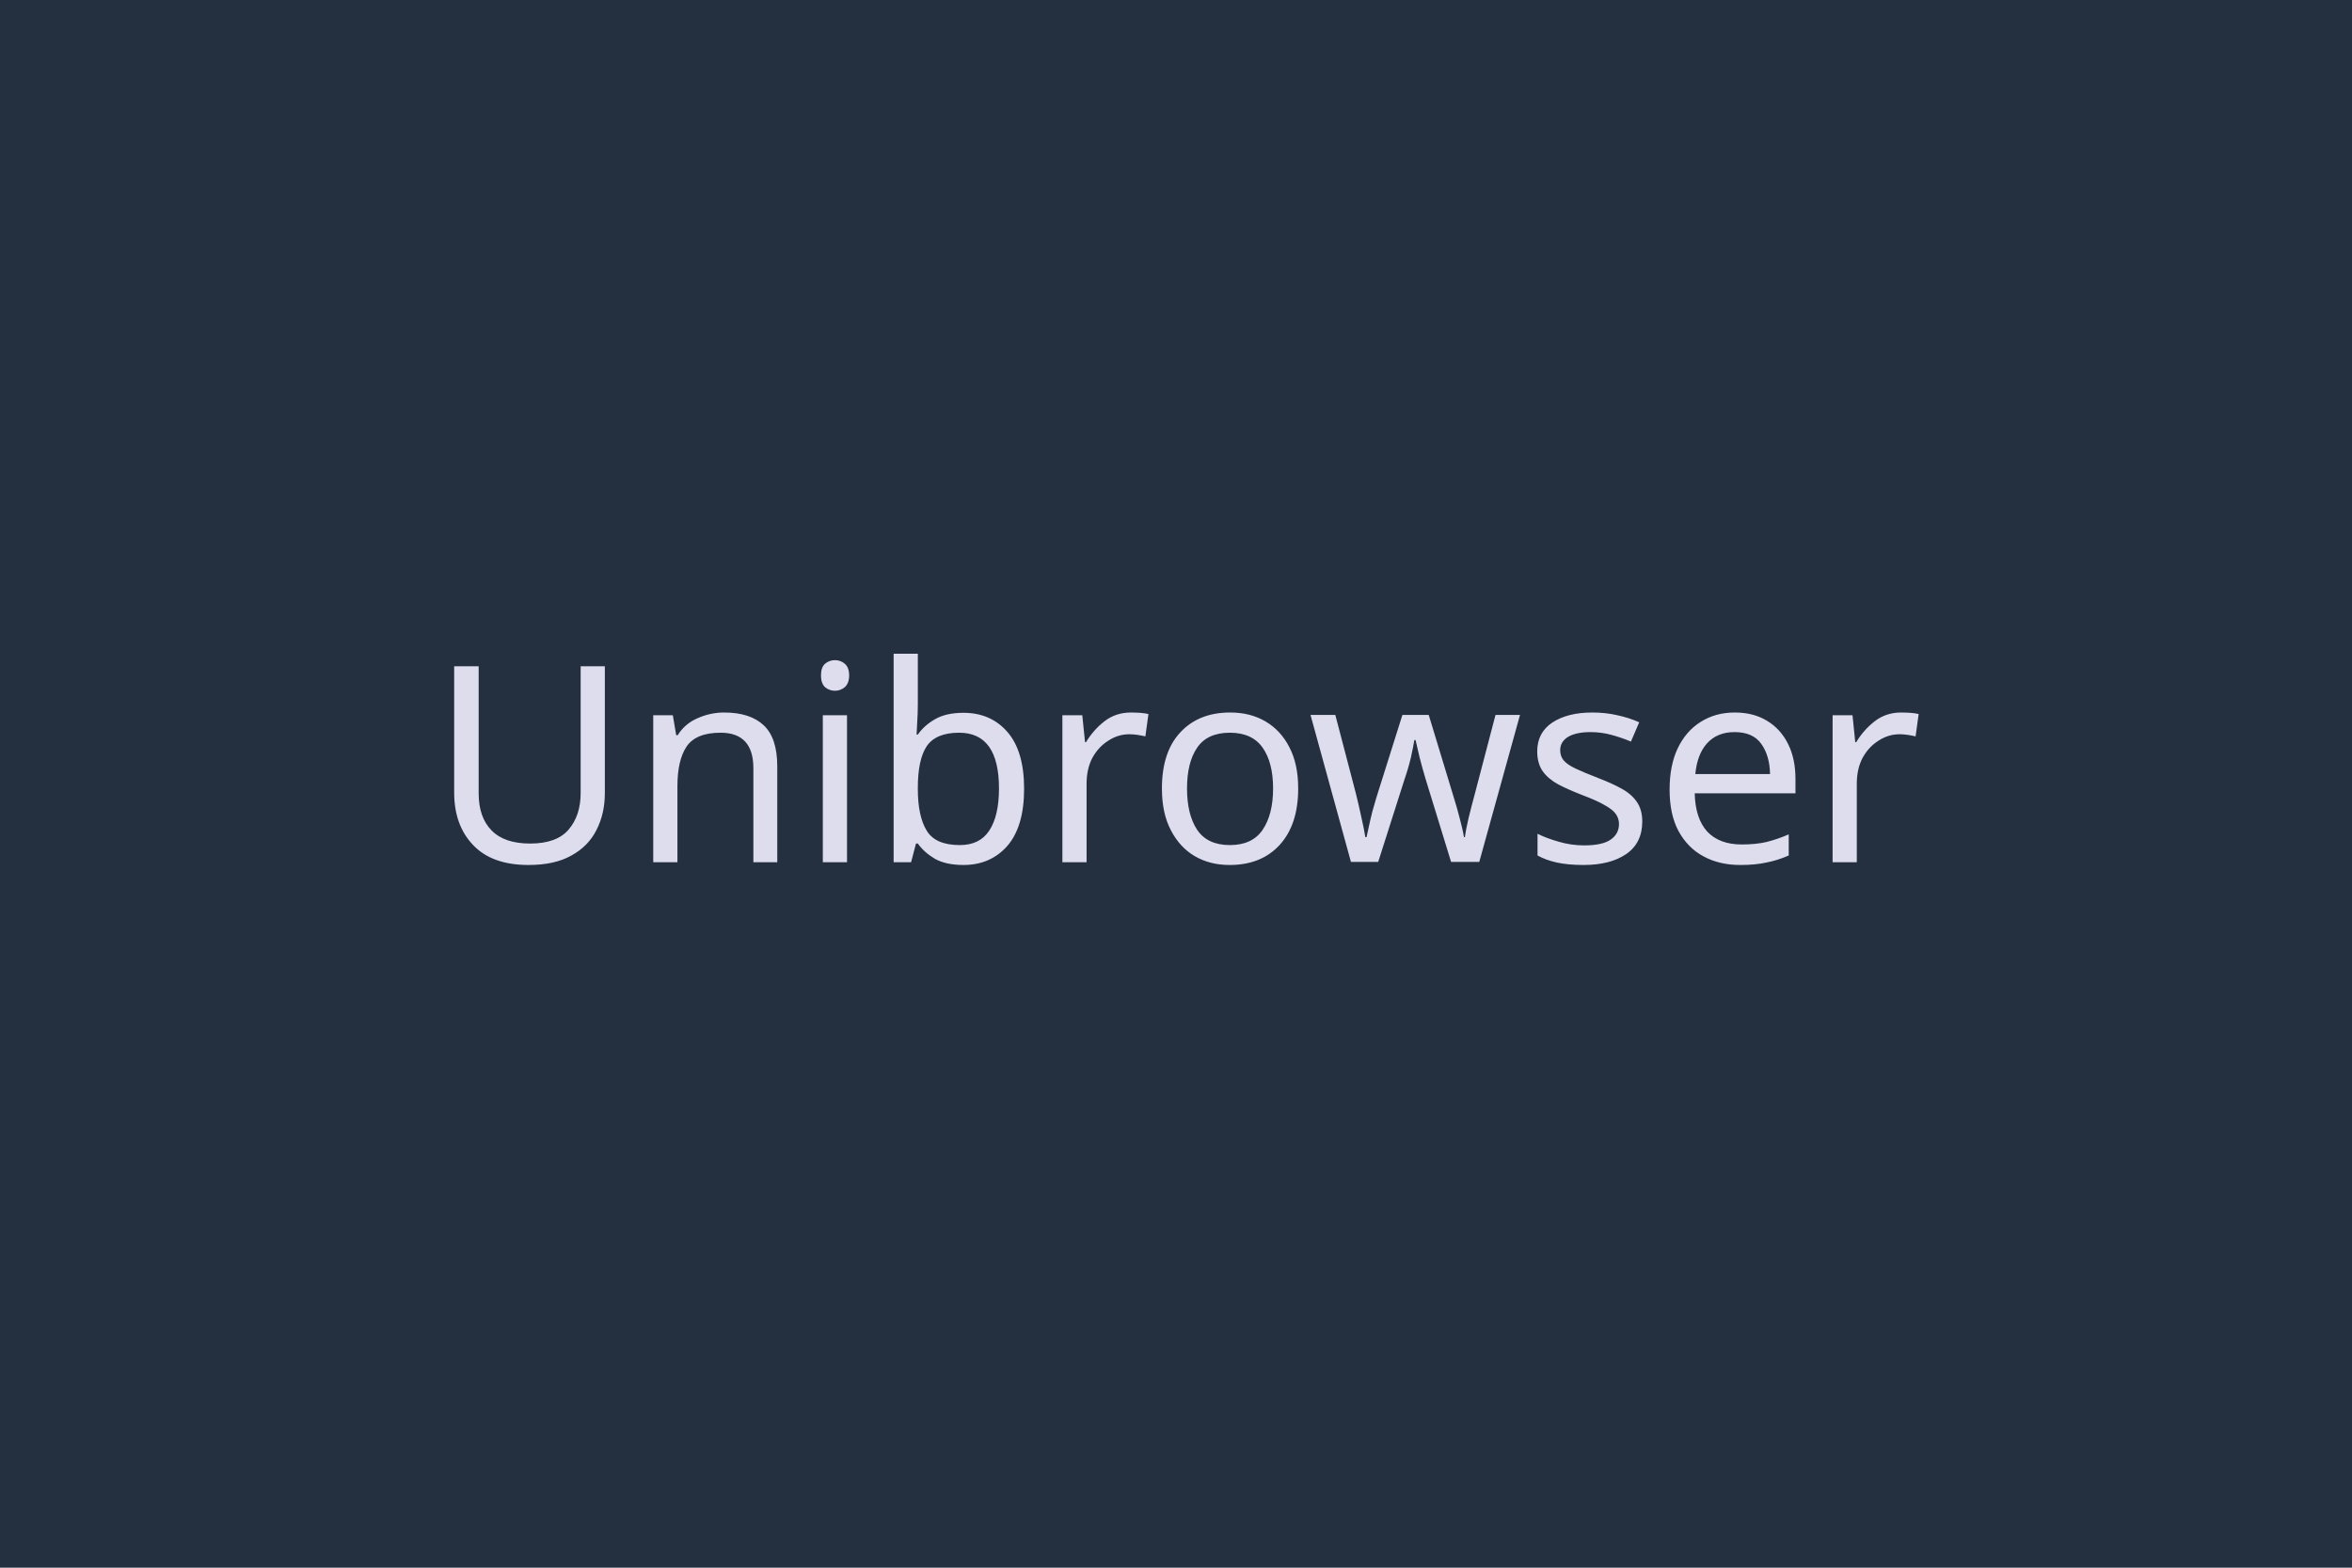
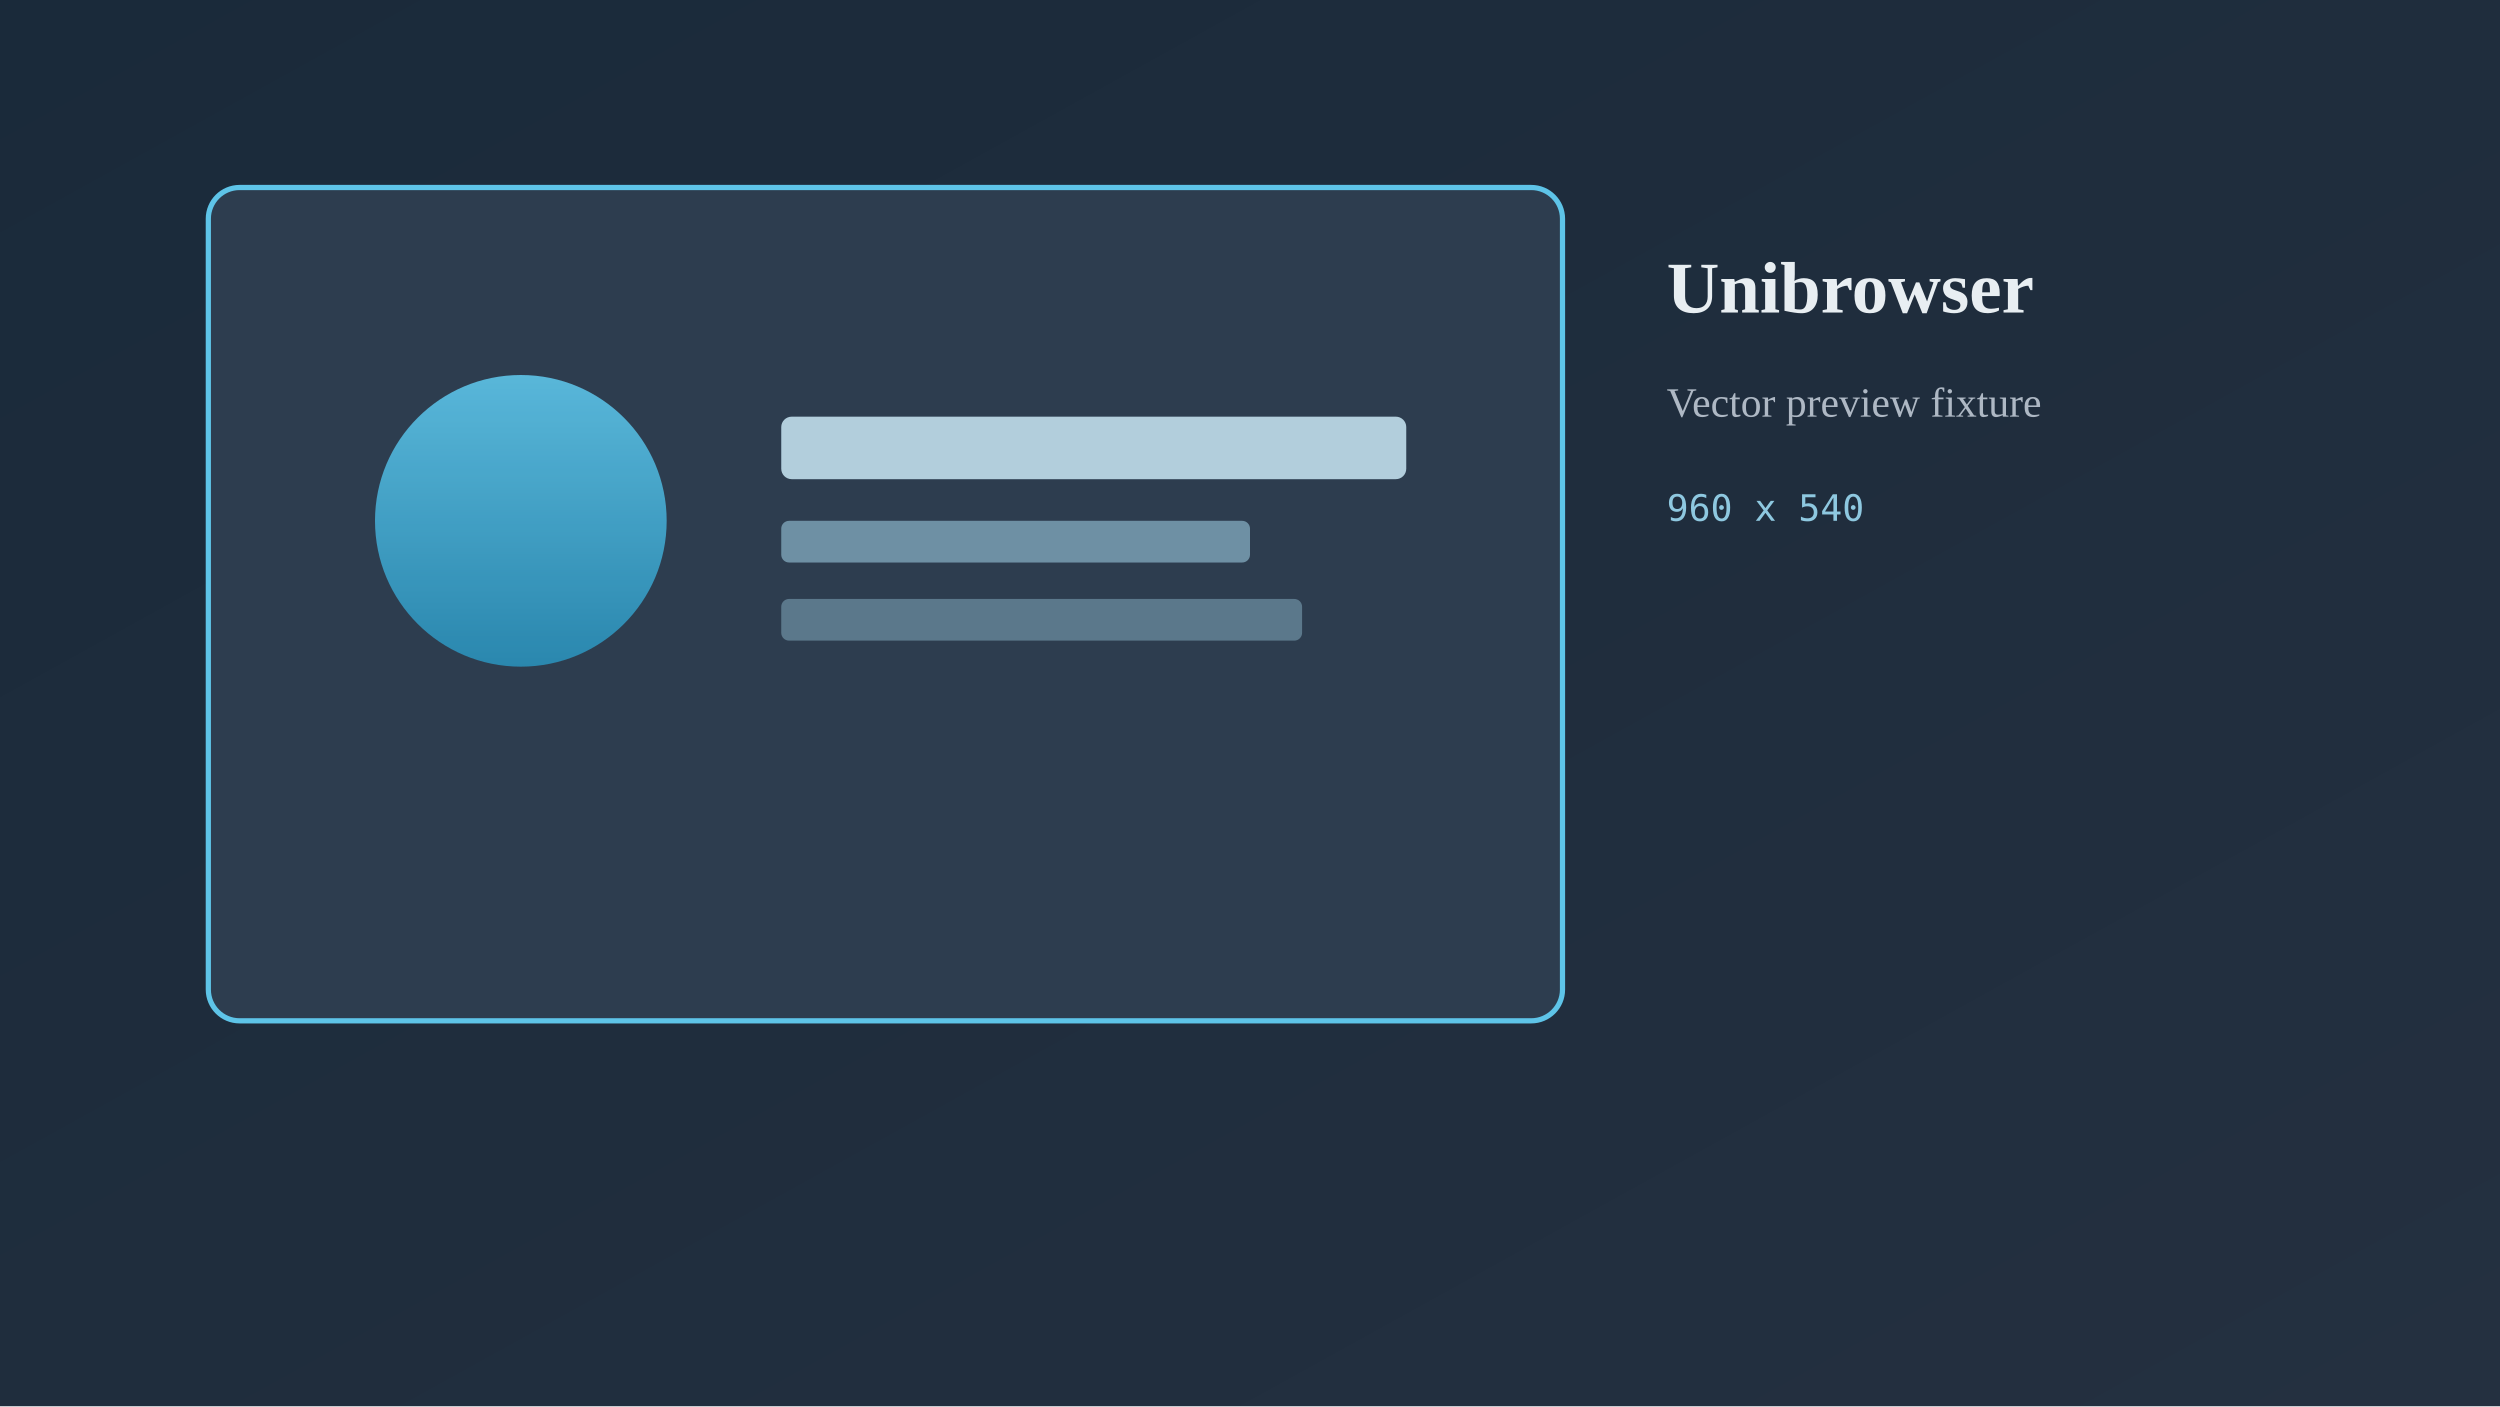
- <svg xmlns="http://www.w3.org/2000/svg" width="120" height="80" viewBox="0 0 120 80">
-   <rect width="120" height="80" fill="#243040" />
-   <text x="60" y="44" text-anchor="middle" fill="#dde" font-family="sans-serif" font-size="14">Unibrowser</text>
+ <svg xmlns="http://www.w3.org/2000/svg" width="960" height="540" viewBox="0 0 960 540">
+   <defs>
+     <linearGradient id="bg" x1="0" y1="0" x2="1" y2="1">
+       <stop offset="0%" stop-color="#1a2a3a" />
+       <stop offset="100%" stop-color="#243040" />
+     </linearGradient>
+     <linearGradient id="accent" x1="0" y1="0" x2="0" y2="1">
+       <stop offset="0%" stop-color="#5ec4e8" />
+       <stop offset="100%" stop-color="#2a8fb8" />
+     </linearGradient>
+   </defs>
+   <rect width="960" height="540" fill="url(#bg)" />
+   <rect x="80" y="72" width="520" height="320" rx="12" fill="#2d3d4f" stroke="#5ec4e8" stroke-width="2" />
+   <circle cx="200" cy="200" r="56" fill="url(#accent)" opacity="0.9" />
+   <rect x="300" y="160" width="240" height="24" rx="4" fill="#c9e8f5" opacity="0.85" />
+   <rect x="300" y="200" width="180" height="16" rx="3" fill="#8ab4c8" opacity="0.7" />
+   <rect x="300" y="230" width="200" height="16" rx="3" fill="#8ab4c8" opacity="0.5" />
+   <text x="640" y="120" fill="#e8eef2" font-family="Source Sans 3, sans-serif" font-size="28" font-weight="600">Unibrowser</text>
+   <text x="640" y="160" fill="#aeb8c4" font-family="Source Sans 3, sans-serif" font-size="16">Vector preview fixture</text>
+   <text x="640" y="200" fill="#8ec8e0" font-family="Source Code Pro, monospace" font-size="14">960 x 540</text>
</svg>
